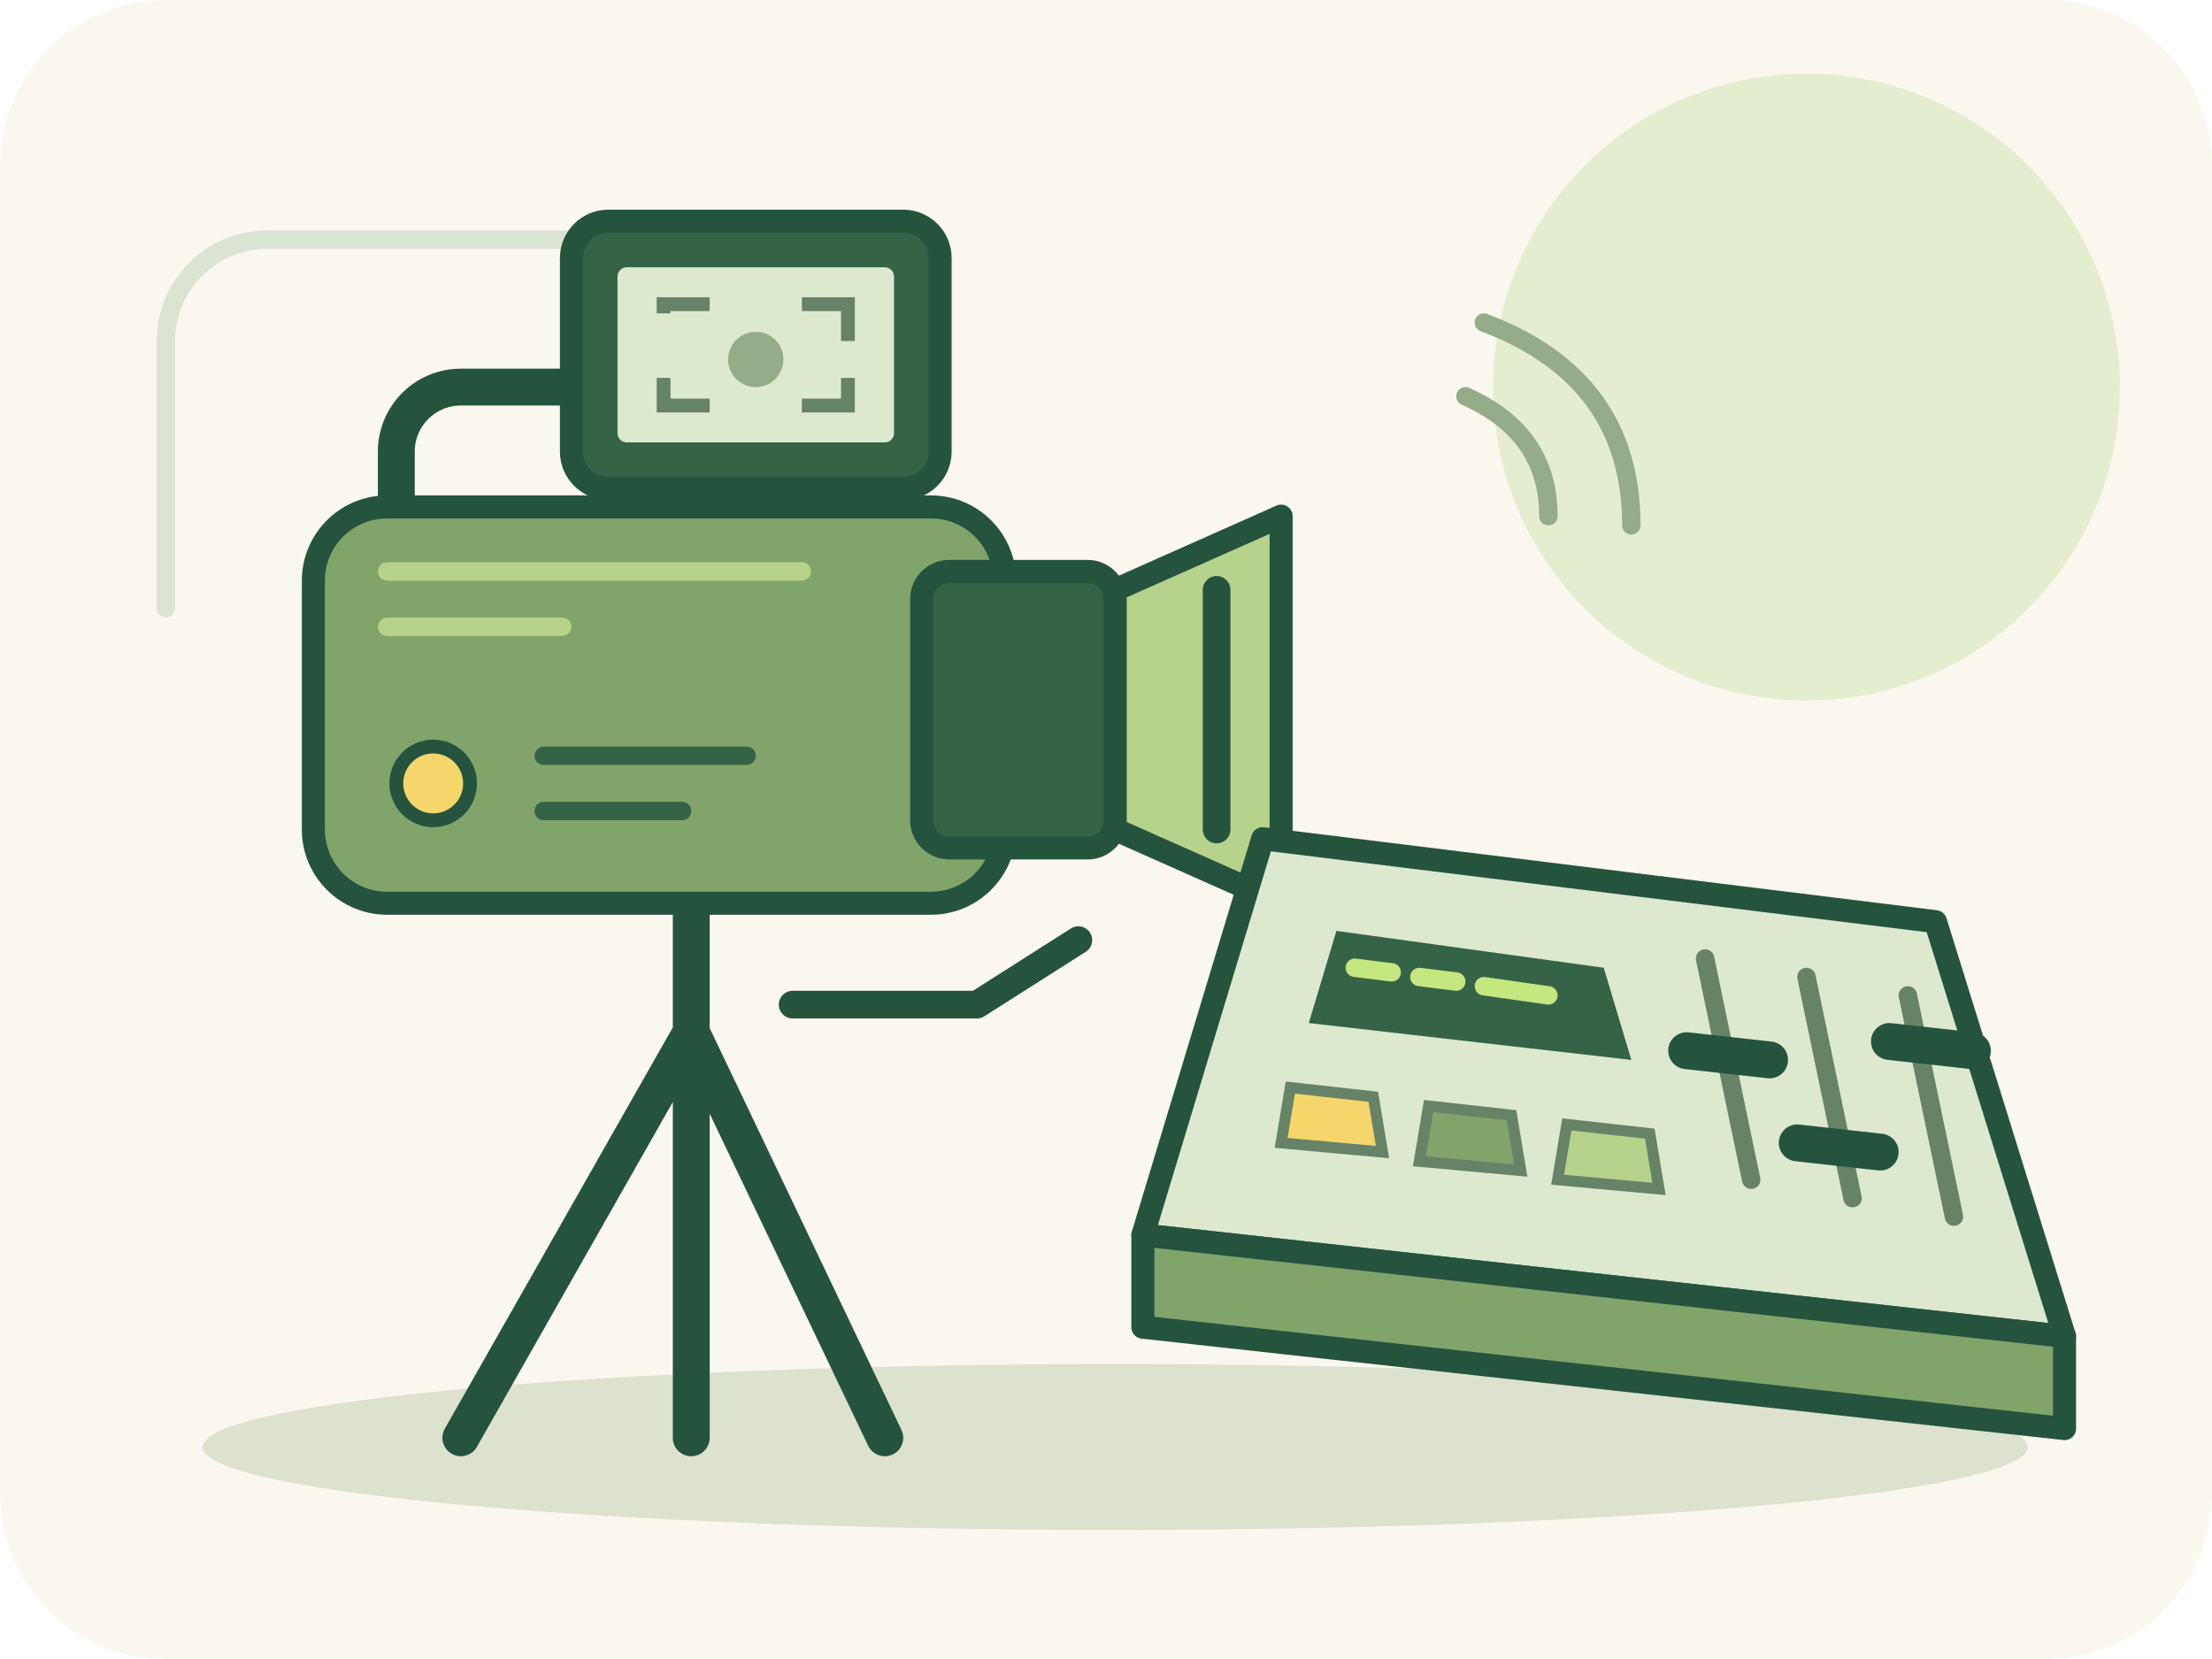
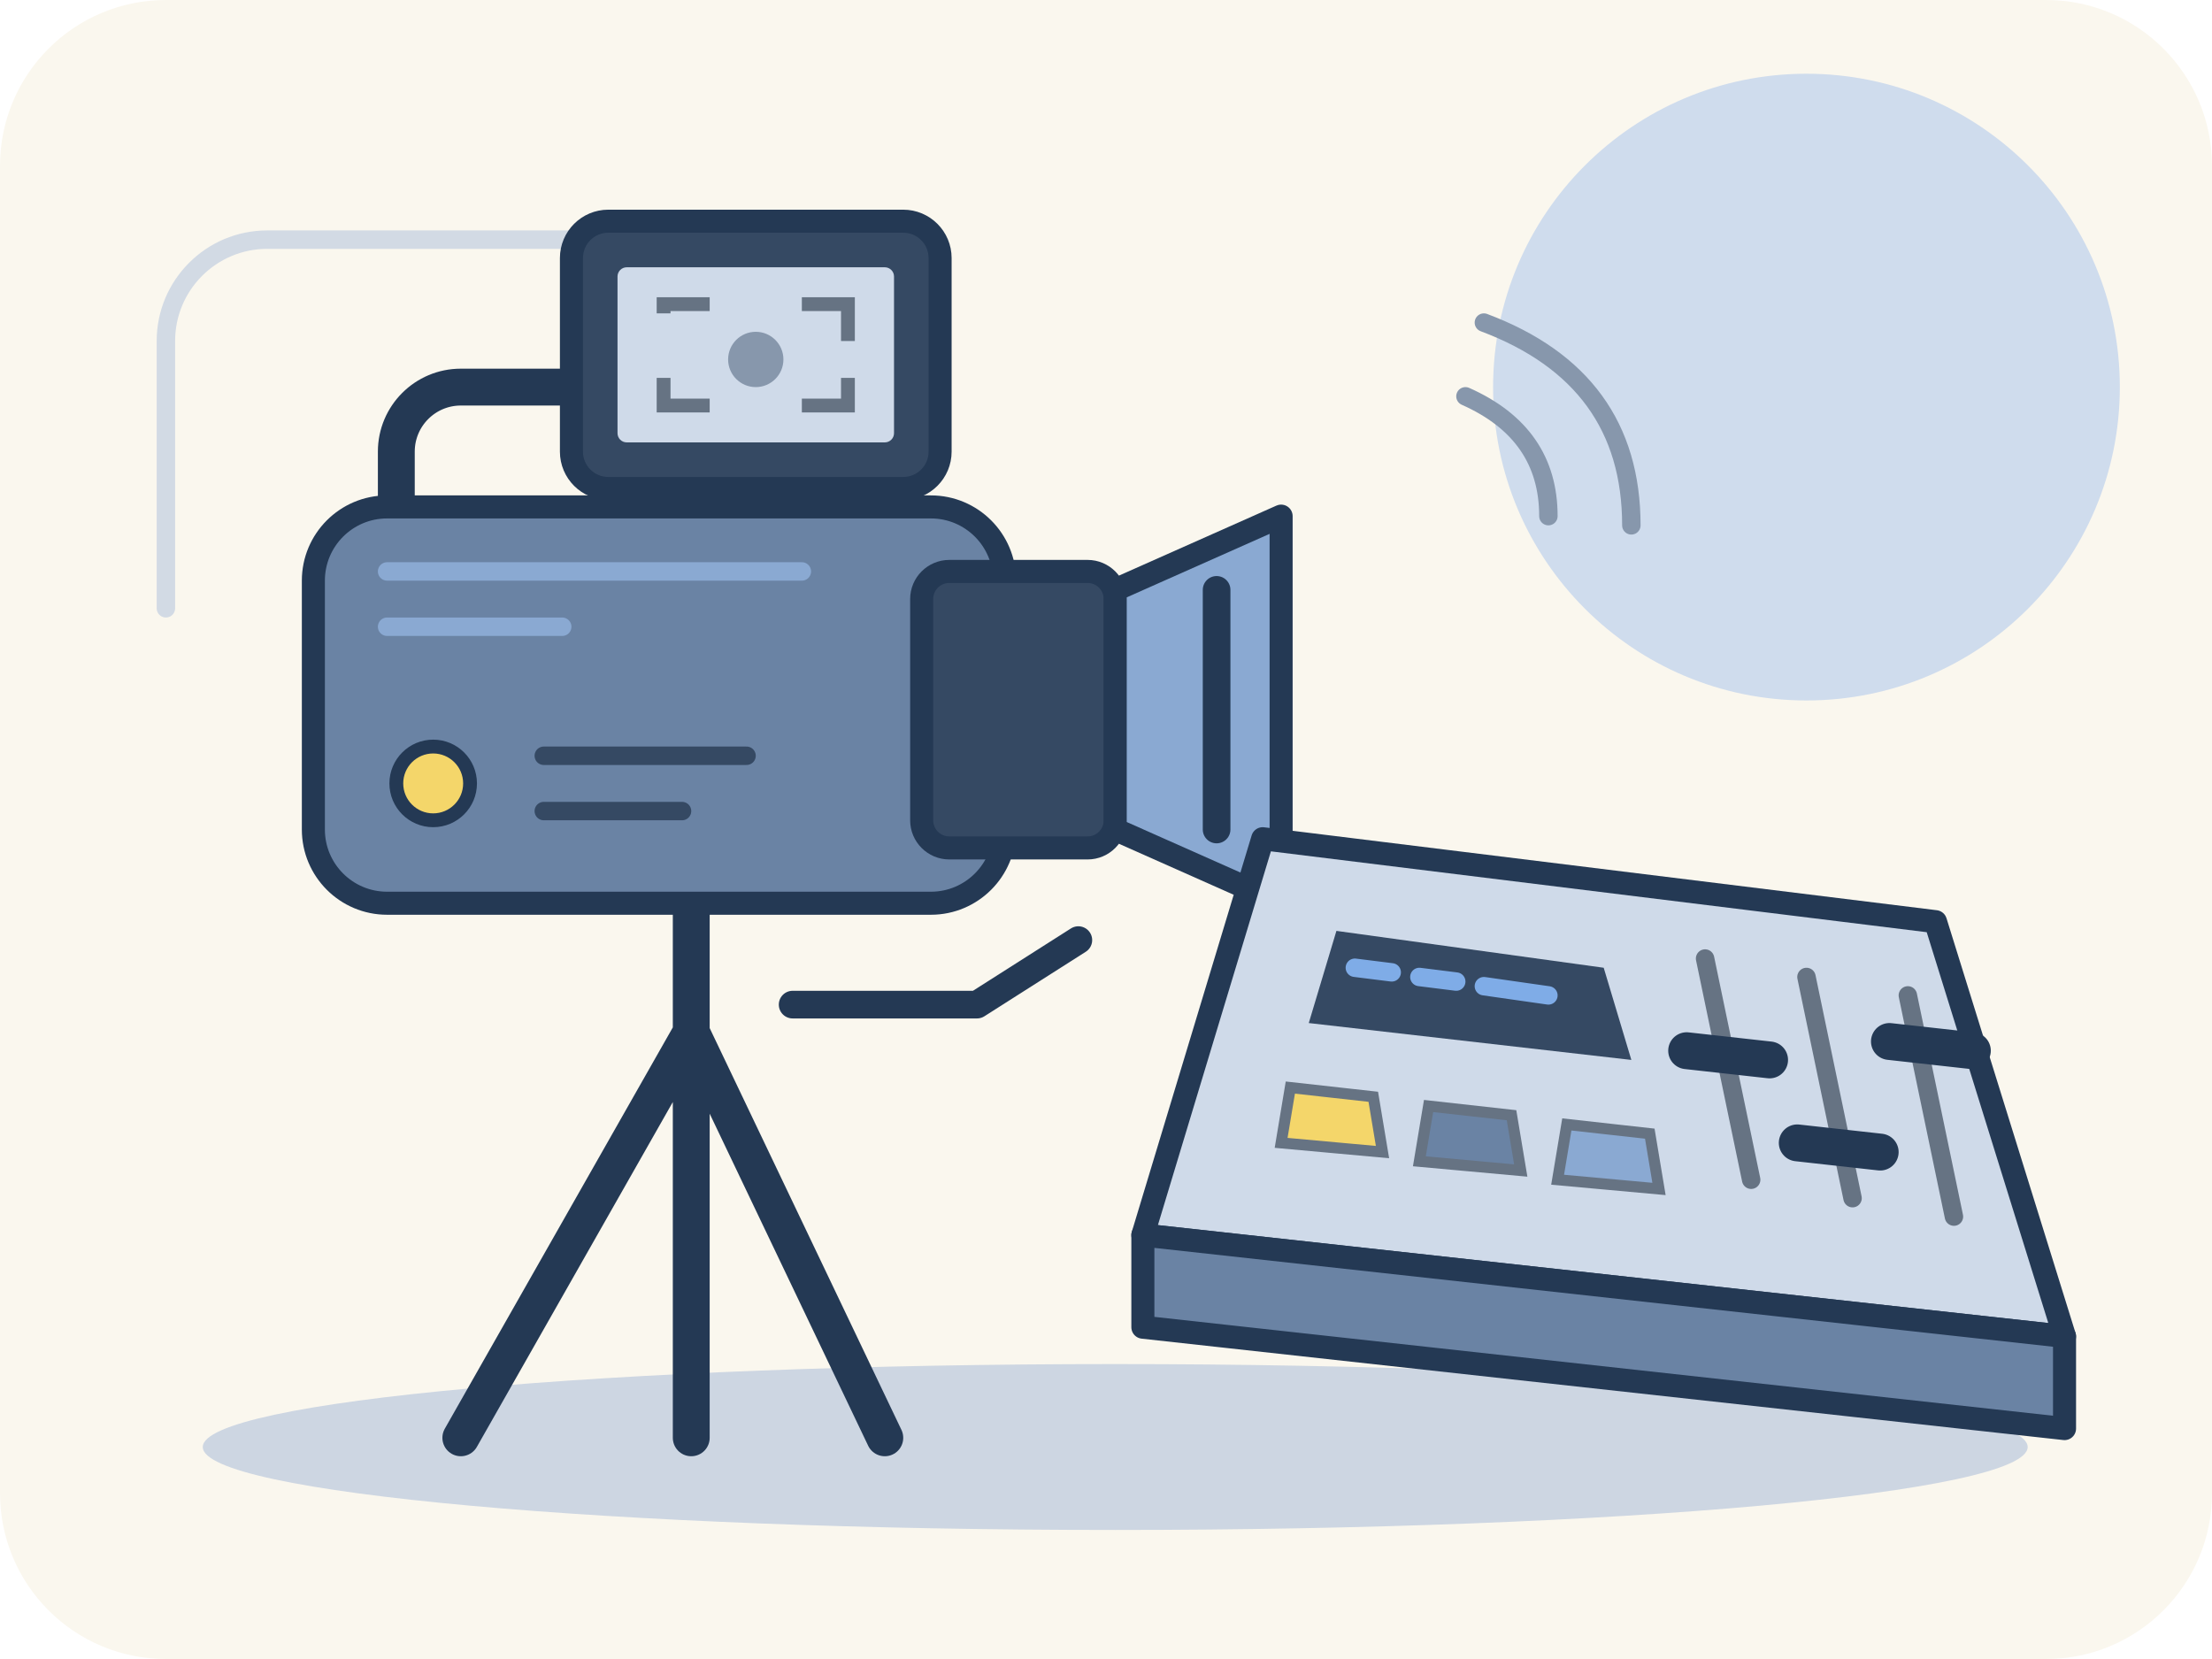
<svg xmlns="http://www.w3.org/2000/svg" viewBox="0 0 240 180" width="480" height="360" role="img" aria-labelledby="title desc">
  <rect width="240" height="180" rx="18" fill="#faf7ee" />
-   <circle cx="196" cy="42" r="34" fill="#e5edcf" />
-   <path d="M18 66V37a11 11 0 0 1 11-11h42" fill="none" stroke="#dbe4d2" stroke-width="2" stroke-linecap="round" />
-   <ellipse cx="121" cy="157" rx="99" ry="9" fill="#dce2cd" />
-   <g fill="none" stroke="#24543e" stroke-width="4" stroke-linecap="round" stroke-linejoin="round">
+   <circle cx="196" cy="42" r="34" fill="#cfdced" />
+   <path d="M18 66V37a11 11 0 0 1 11-11h42" fill="none" stroke="#d2dae4" stroke-width="2" stroke-linecap="round" />
+   <ellipse cx="121" cy="157" rx="99" ry="9" fill="#cdd6e2" />
+   <g fill="none" stroke="#243954" stroke-width="4" stroke-linecap="round" stroke-linejoin="round">
    <path d="M75 95v25m0-8-25 44m25-44 21 44m-21-44v44" />
    <path d="M86 109h20l11-7" stroke-width="3" />
    <path d="M43 60V49a7 7 0 0 1 7-7h37a7 7 0 0 1 7 7v11" />
  </g>
-   <rect x="34" y="55" width="75" height="43" rx="8" fill="#80a46a" stroke="#24543e" stroke-width="2.5" />
-   <path d="M42 62h45m-45 6h19" stroke="#b7d28a" stroke-width="2" stroke-linecap="round" />
-   <rect x="100" y="62" width="21" height="30" rx="3" fill="#356346" stroke="#24543e" stroke-width="2.5" />
-   <path d="m121 64 18-8v42l-18-8Z" fill="#b7d28a" stroke="#24543e" stroke-width="2.5" stroke-linejoin="round" />
-   <path d="M132 64v26" stroke="#24543e" stroke-width="3" stroke-linecap="round" />
-   <rect x="62" y="24" width="40" height="29" rx="4" fill="#356346" stroke="#24543e" stroke-width="2.5" />
-   <rect x="67" y="29" width="30" height="19" rx="1" fill="#dce9cf" />
-   <path d="M72 34v-1h5m10 0h5v4m0 4v3h-5m-15-3v3h5" fill="none" stroke="#668368" stroke-width="1.5" />
-   <circle cx="82" cy="39" r="3" fill="#94ac87" />
-   <circle cx="47" cy="85" r="4" fill="#f4d66a" stroke="#24543e" stroke-width="1.5" />
-   <path d="M59 82h22m-22 6h15" stroke="#356346" stroke-width="2" stroke-linecap="round" />
-   <path d="m137 91 73 9 14 45-100-11Z" fill="#dce9cf" stroke="#24543e" stroke-width="2.5" stroke-linejoin="round" />
-   <path d="m124 134 100 11v10l-100-11Z" fill="#80a46a" stroke="#24543e" stroke-width="2.5" stroke-linejoin="round" />
-   <path d="m145 101 29 4 3 10-35-4Z" fill="#356346" />
-   <path d="m147 105 4 .5m3 .5 4 .5m3 .5 7 1" stroke="#c5e77f" stroke-width="2" stroke-linecap="round" />
-   <g stroke="#668368" stroke-width="2" stroke-linecap="round">
+   <rect x="34" y="55" width="75" height="43" rx="8" fill="#6a83a4" stroke="#243954" stroke-width="2.5" />
+   <path d="M42 62h45m-45 6h19" stroke="#8aa9d2" stroke-width="2" stroke-linecap="round" />
+   <rect x="100" y="62" width="21" height="30" rx="3" fill="#354963" stroke="#243954" stroke-width="2.5" />
+   <path d="m121 64 18-8v42l-18-8Z" fill="#8aa9d2" stroke="#243954" stroke-width="2.5" stroke-linejoin="round" />
+   <path d="M132 64v26" stroke="#243954" stroke-width="3" stroke-linecap="round" />
+   <rect x="62" y="24" width="40" height="29" rx="4" fill="#354963" stroke="#243954" stroke-width="2.5" />
+   <rect x="67" y="29" width="30" height="19" rx="1" fill="#cfdae9" />
+   <path d="M72 34v-1h5m10 0h5v4m0 4v3h-5m-15-3v3h5" fill="none" stroke="#667383" stroke-width="1.5" />
+   <circle cx="82" cy="39" r="3" fill="#8797ac" />
+   <circle cx="47" cy="85" r="4" fill="#f4d66a" stroke="#243954" stroke-width="1.5" />
+   <path d="M59 82h22m-22 6h15" stroke="#354963" stroke-width="2" stroke-linecap="round" />
+   <path d="m137 91 73 9 14 45-100-11Z" fill="#cfdae9" stroke="#243954" stroke-width="2.5" stroke-linejoin="round" />
+   <path d="m124 134 100 11v10l-100-11Z" fill="#6a83a4" stroke="#243954" stroke-width="2.5" stroke-linejoin="round" />
+   <path d="m145 101 29 4 3 10-35-4Z" fill="#354963" />
+   <path d="m147 105 4 .5m3 .5 4 .5m3 .5 7 1" stroke="#7face7" stroke-width="2" stroke-linecap="round" />
+   <g stroke="#667383" stroke-width="2" stroke-linecap="round">
    <path d="m185 104 5 24m6-22 5 24m6-22 5 24" />
-     <path d="m183 114 9 1m3 9 9 1m1-12 9 1" stroke="#24543e" stroke-width="4" />
+     <path d="m183 114 9 1m3 9 9 1m1-12 9 1" stroke="#243954" stroke-width="4" />
  </g>
-   <g stroke="#668368" stroke-width="1.2">
+   <g stroke="#667383" stroke-width="1.2">
    <path d="m140 118 9 1 1 6-11-1Z" fill="#f4d66a" />
-     <path d="m155 120 9 1 1 6-11-1Z" fill="#80a46a" />
-     <path d="m170 122 9 1 1 6-11-1Z" fill="#b7d28a" />
+     <path d="m155 120 9 1 1 6-11-1Z" fill="#6a83a4" />
+     <path d="m170 122 9 1 1 6-11-1Z" fill="#8aa9d2" />
  </g>
-   <path d="M159 43q9 4 9 13m-7-21q16 6 16 22" fill="none" stroke="#94ac87" stroke-width="2" stroke-linecap="round" />
+   <path d="M159 43q9 4 9 13m-7-21q16 6 16 22" fill="none" stroke="#8797ac" stroke-width="2" stroke-linecap="round" />
</svg>
